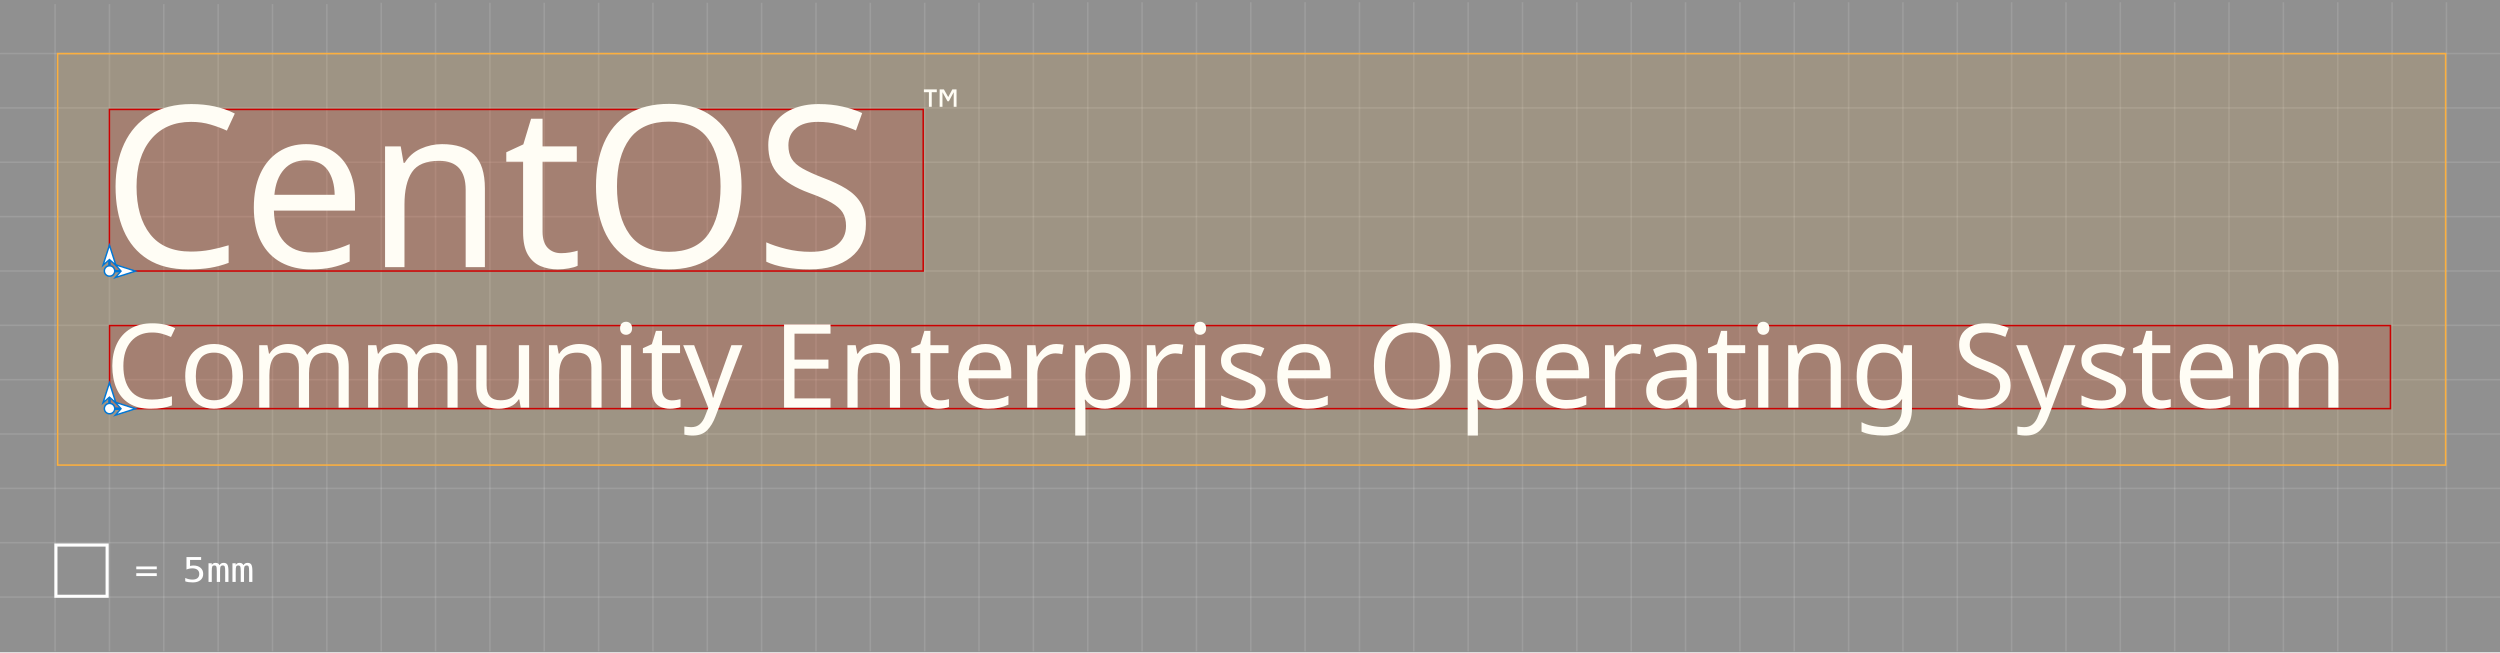
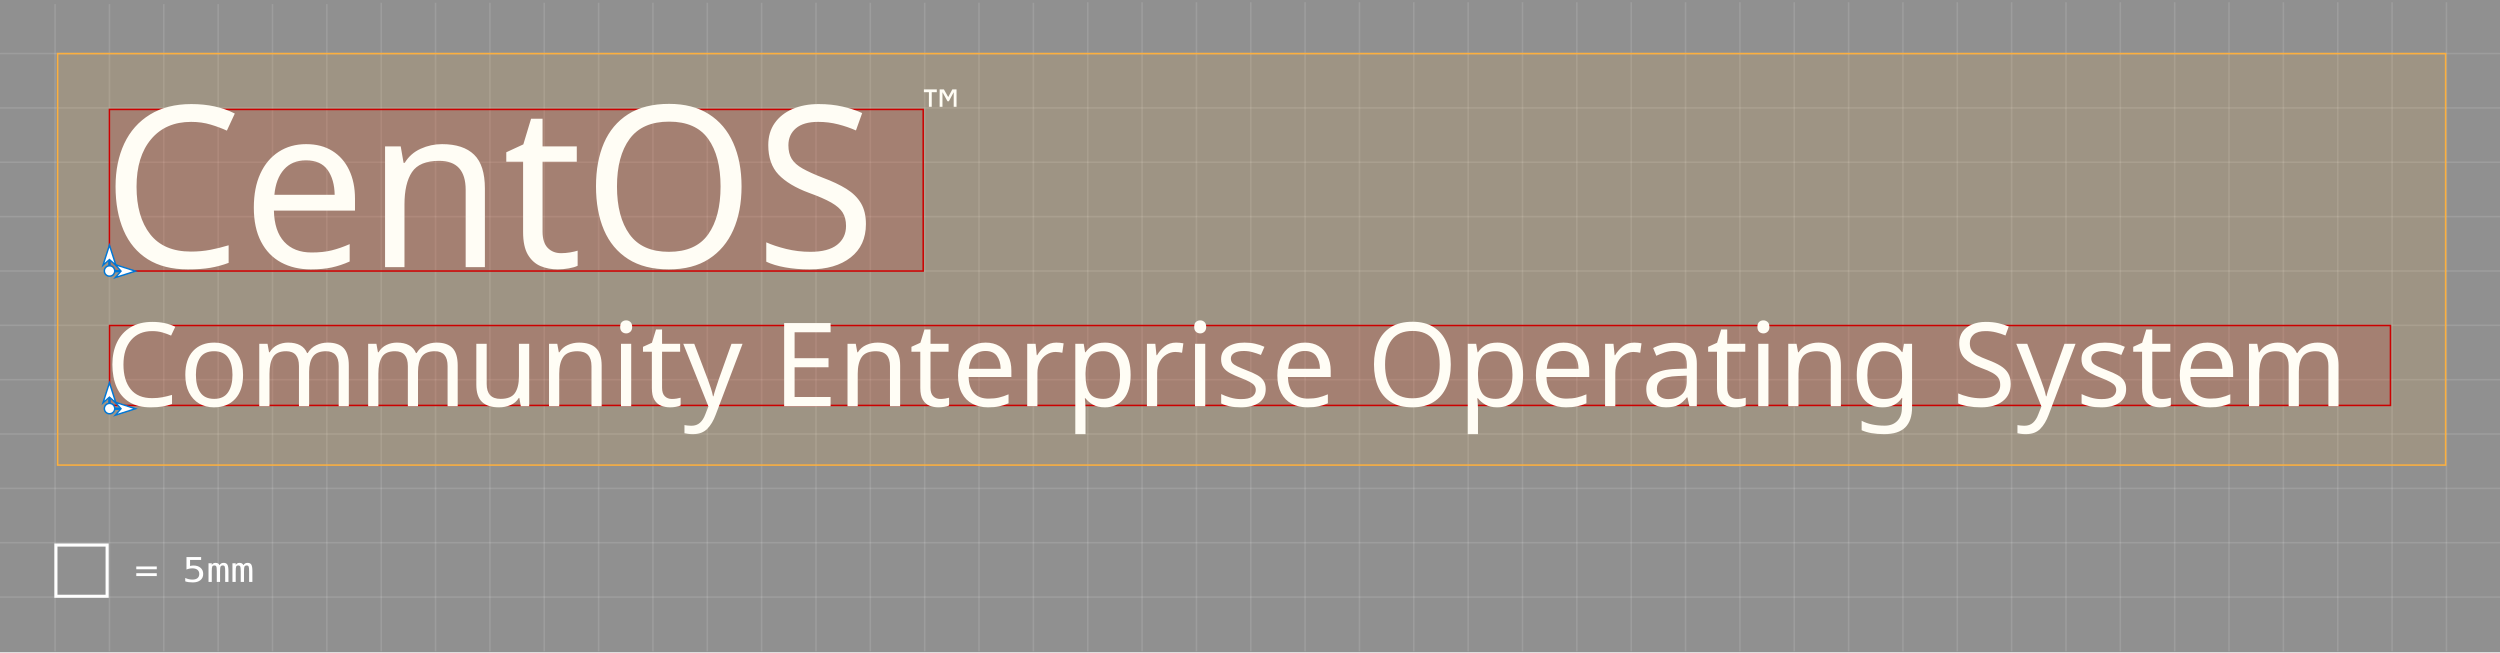
<svg xmlns="http://www.w3.org/2000/svg" xmlns:xlink="http://www.w3.org/1999/xlink" width="814.961" height="212.598" id="svg3106" version="1.0">
-   <defs id="defs3108" />
+   <defs id="defs3108">
+     </defs>
  <g id="layer1" transform="translate(-0.2825948,-875.1967)">
    <rect style="fill:#8c8c8c;fill-opacity:0.955;stroke:none;stroke-width:1;stroke-linecap:round;stroke-linejoin:miter;stroke-miterlimit:4;stroke-dasharray:none;stroke-dashoffset:0;stroke-opacity:0.089;display:inline" id="CENTOSARTWORK" width="814.961" height="212.598" x="0.283" y="875.197" clip-path="none" />
    <g id="g8513">
      <path id="path3685" d="M 18.249,876.529 L 18.249,1087.545" style="fill:none;fill-rule:evenodd;stroke:#ffffff;stroke-width:0.5;stroke-linecap:butt;stroke-linejoin:miter;stroke-miterlimit:4;stroke-dasharray:none;stroke-opacity:0.118;display:inline" />
      <path style="fill:none;fill-rule:evenodd;stroke:#ffffff;stroke-width:0.5;stroke-linecap:butt;stroke-linejoin:miter;stroke-miterlimit:4;stroke-dasharray:none;stroke-opacity:0.118;display:inline" d="M 35.966,876.531 L 35.966,1087.545" id="path3687" />
      <path id="path3689" d="M 53.682,876.531 L 53.682,1087.545" style="fill:none;fill-rule:evenodd;stroke:#ffffff;stroke-width:0.5;stroke-linecap:butt;stroke-linejoin:miter;stroke-miterlimit:4;stroke-dasharray:none;stroke-opacity:0.118;display:inline" />
      <path style="fill:none;fill-rule:evenodd;stroke:#ffffff;stroke-width:0.5;stroke-linecap:butt;stroke-linejoin:miter;stroke-miterlimit:4;stroke-dasharray:none;stroke-opacity:0.118;display:inline" d="M 71.399,876.531 L 71.399,1087.545" id="path3691" />
      <path id="path3693" d="M 89.115,876.531 L 89.115,1087.545" style="fill:none;fill-rule:evenodd;stroke:#ffffff;stroke-width:0.5;stroke-linecap:butt;stroke-linejoin:miter;stroke-miterlimit:4;stroke-dasharray:none;stroke-opacity:0.118;display:inline" />
      <path style="fill:none;fill-rule:evenodd;stroke:#ffffff;stroke-width:0.5;stroke-linecap:butt;stroke-linejoin:miter;stroke-miterlimit:4;stroke-dasharray:none;stroke-opacity:0.118;display:inline" d="M 106.832,876.531 L 106.832,1087.545" id="path3695" />
      <path id="path3697" d="M 124.548,876.086 L 124.548,1087.545" style="fill:none;fill-rule:evenodd;stroke:#ffffff;stroke-width:0.5;stroke-linecap:butt;stroke-linejoin:miter;stroke-miterlimit:4;stroke-dasharray:none;stroke-opacity:0.118;display:inline" />
      <path style="fill:none;fill-rule:evenodd;stroke:#ffffff;stroke-width:0.5;stroke-linecap:butt;stroke-linejoin:miter;stroke-miterlimit:4;stroke-dasharray:none;stroke-opacity:0.118;display:inline" d="M 142.265,876.086 L 142.265,1087.545" id="path3699" />
      <path id="path3701" d="M 159.981,876.086 L 159.981,1087.545" style="fill:none;fill-rule:evenodd;stroke:#ffffff;stroke-width:0.5;stroke-linecap:butt;stroke-linejoin:miter;stroke-miterlimit:4;stroke-dasharray:none;stroke-opacity:0.118;display:inline" />
      <path style="fill:none;fill-rule:evenodd;stroke:#ffffff;stroke-width:0.5;stroke-linecap:butt;stroke-linejoin:miter;stroke-miterlimit:4;stroke-dasharray:none;stroke-opacity:0.118;display:inline" d="M 177.698,876.086 L 177.698,1087.545" id="path3703" />
      <path id="path3705" d="M 195.414,876.086 L 195.414,1087.545" style="fill:none;fill-rule:evenodd;stroke:#ffffff;stroke-width:0.5;stroke-linecap:butt;stroke-linejoin:miter;stroke-miterlimit:4;stroke-dasharray:none;stroke-opacity:0.118;display:inline" />
      <path style="fill:none;fill-rule:evenodd;stroke:#ffffff;stroke-width:0.5;stroke-linecap:butt;stroke-linejoin:miter;stroke-miterlimit:4;stroke-dasharray:none;stroke-opacity:0.118;display:inline" d="M 213.131,876.086 L 213.131,1087.545" id="path3707" />
      <path id="path3709" d="M 230.848,876.086 L 230.848,1087.545" style="fill:none;fill-rule:evenodd;stroke:#ffffff;stroke-width:0.5;stroke-linecap:butt;stroke-linejoin:miter;stroke-miterlimit:4;stroke-dasharray:none;stroke-opacity:0.118;display:inline" />
      <path style="fill:none;fill-rule:evenodd;stroke:#ffffff;stroke-width:0.5;stroke-linecap:butt;stroke-linejoin:miter;stroke-miterlimit:4;stroke-dasharray:none;stroke-opacity:0.118;display:inline" d="M 283.997,876.086 L 283.997,1087.545" id="path3711" />
      <path id="path3713" d="M 266.281,876.086 L 266.281,1087.545" style="fill:none;fill-rule:evenodd;stroke:#ffffff;stroke-width:0.5;stroke-linecap:butt;stroke-linejoin:miter;stroke-miterlimit:4;stroke-dasharray:none;stroke-opacity:0.118;display:inline" />
      <path id="path3717" d="M 0.533,1034.396 L 814.993,1034.396" style="fill:none;fill-rule:evenodd;stroke:#ffffff;stroke-width:0.5;stroke-linecap:square;stroke-linejoin:miter;stroke-miterlimit:4;stroke-dasharray:none;stroke-opacity:0.118;display:inline" />
      <path style="fill:none;fill-rule:evenodd;stroke:#ffffff;stroke-width:0.5;stroke-linecap:square;stroke-linejoin:miter;stroke-miterlimit:4;stroke-dasharray:none;stroke-opacity:0.118;display:inline" d="M 0.533,1016.679 L 814.993,1016.679" id="path3719" />
      <path id="path3721" d="M 0.533,998.962 L 814.993,998.962" style="fill:none;fill-rule:evenodd;stroke:#ffffff;stroke-width:0.5;stroke-linecap:square;stroke-linejoin:miter;stroke-miterlimit:4;stroke-dasharray:none;stroke-opacity:0.118;display:inline" />
      <path style="fill:none;fill-rule:evenodd;stroke:#ffffff;stroke-width:0.5;stroke-linecap:square;stroke-linejoin:miter;stroke-miterlimit:4;stroke-dasharray:none;stroke-opacity:0.118;display:inline" d="M 0.533,981.246 L 814.993,981.246" id="path3723" />
      <path id="path3725" d="M 0.533,963.529 L 814.993,963.529" style="fill:none;fill-rule:evenodd;stroke:#ffffff;stroke-width:0.5;stroke-linecap:square;stroke-linejoin:miter;stroke-miterlimit:4;stroke-dasharray:none;stroke-opacity:0.118;display:inline" />
      <path style="fill:none;fill-rule:evenodd;stroke:#ffffff;stroke-width:0.5;stroke-linecap:square;stroke-linejoin:miter;stroke-miterlimit:4;stroke-dasharray:none;stroke-opacity:0.118;display:inline" d="M 0.533,945.813 L 814.993,945.813" id="path3727" />
      <path id="path3729" d="M 0.533,928.096 L 814.993,928.096" style="fill:none;fill-rule:evenodd;stroke:#ffffff;stroke-width:0.5;stroke-linecap:square;stroke-linejoin:miter;stroke-miterlimit:4;stroke-dasharray:none;stroke-opacity:0.118;display:inline" />
      <path style="fill:none;fill-rule:evenodd;stroke:#ffffff;stroke-width:0.5;stroke-linecap:butt;stroke-linejoin:miter;stroke-miterlimit:4;stroke-dasharray:none;stroke-opacity:0.118;display:inline" d="M 248.564,876.086 L 248.564,1087.545" id="path3785" />
      <path id="path3787" d="M 301.714,876.086 L 301.714,1087.545" style="fill:none;fill-rule:evenodd;stroke:#ffffff;stroke-width:0.5;stroke-linecap:butt;stroke-linejoin:miter;stroke-miterlimit:4;stroke-dasharray:none;stroke-opacity:0.118;display:inline" />
      <path style="fill:none;fill-rule:evenodd;stroke:#ffffff;stroke-width:0.5;stroke-linecap:butt;stroke-linejoin:miter;stroke-miterlimit:4;stroke-dasharray:none;stroke-opacity:0.118;display:inline" d="M 319.43,876.086 L 319.43,1087.545" id="path3789" />
      <path id="path3791" d="M 337.147,876.086 L 337.147,1087.545" style="fill:none;fill-rule:evenodd;stroke:#ffffff;stroke-width:0.5;stroke-linecap:butt;stroke-linejoin:miter;stroke-miterlimit:4;stroke-dasharray:none;stroke-opacity:0.118;display:inline" />
      <path style="fill:none;fill-rule:evenodd;stroke:#ffffff;stroke-width:0.5;stroke-linecap:butt;stroke-linejoin:miter;stroke-miterlimit:4;stroke-dasharray:none;stroke-opacity:0.118;display:inline" d="M 354.863,875.922 L 354.863,1087.545" id="path3793" />
      <path style="fill:none;fill-rule:evenodd;stroke:#ffffff;stroke-width:0.5;stroke-linecap:square;stroke-linejoin:miter;stroke-miterlimit:4;stroke-dasharray:none;stroke-opacity:0.118;display:inline" d="M 0.533,910.38 L 814.993,910.38" id="path6619" />
      <path id="path6621" d="M 0.533,892.663 L 814.993,892.663" style="fill:none;fill-rule:evenodd;stroke:#ffffff;stroke-width:0.5;stroke-linecap:square;stroke-linejoin:miter;stroke-miterlimit:4;stroke-dasharray:none;stroke-opacity:0.118;display:inline" />
      <path id="path4235" d="M 372.58,875.922 L 372.58,1087.545" style="fill:none;fill-rule:evenodd;stroke:#ffffff;stroke-width:0.5;stroke-linecap:butt;stroke-linejoin:miter;stroke-miterlimit:4;stroke-dasharray:none;stroke-opacity:0.118;display:inline" />
      <path style="fill:none;fill-rule:evenodd;stroke:#ffffff;stroke-width:0.5;stroke-linecap:butt;stroke-linejoin:miter;stroke-miterlimit:4;stroke-dasharray:none;stroke-opacity:0.118;display:inline" d="M 390.296,875.922 L 390.296,1087.545" id="path4237" />
      <path id="path4239" d="M 408.013,875.922 L 408.013,1087.545" style="fill:none;fill-rule:evenodd;stroke:#ffffff;stroke-width:0.5;stroke-linecap:butt;stroke-linejoin:miter;stroke-miterlimit:4;stroke-dasharray:none;stroke-opacity:0.118;display:inline" />
      <path style="fill:none;fill-rule:evenodd;stroke:#ffffff;stroke-width:0.5;stroke-linecap:butt;stroke-linejoin:miter;stroke-miterlimit:4;stroke-dasharray:none;stroke-opacity:0.118;display:inline" d="M 425.729,875.922 L 425.729,1087.545" id="path5011" />
      <path id="path2647" d="M 443.446,875.922 L 443.446,1087.545" style="fill:none;fill-rule:evenodd;stroke:#ffffff;stroke-width:0.5;stroke-linecap:butt;stroke-linejoin:miter;stroke-miterlimit:4;stroke-dasharray:none;stroke-opacity:0.118;display:inline" />
      <path style="fill:none;fill-rule:evenodd;stroke:#ffffff;stroke-width:0.5;stroke-linecap:square;stroke-linejoin:miter;stroke-miterlimit:4;stroke-dasharray:none;stroke-opacity:0.118;display:inline" d="M 0.533,1052.112 L 814.993,1052.112" id="path2479" />
      <path id="path2481" d="M 0.533,1069.829 L 814.993,1069.829" style="fill:none;fill-rule:evenodd;stroke:#ffffff;stroke-width:0.5;stroke-linecap:square;stroke-linejoin:miter;stroke-miterlimit:4;stroke-dasharray:none;stroke-opacity:0.118;display:inline" />
      <path style="fill:none;fill-rule:evenodd;stroke:#ffffff;stroke-width:0.5;stroke-linecap:butt;stroke-linejoin:miter;stroke-miterlimit:4;stroke-dasharray:none;stroke-opacity:0.118;display:inline" d="M 461.162,875.922 L 461.162,1087.545" id="path2485" />
      <path id="path2487" d="M 478.879,875.922 L 478.879,1087.545" style="fill:none;fill-rule:evenodd;stroke:#ffffff;stroke-width:0.5;stroke-linecap:butt;stroke-linejoin:miter;stroke-miterlimit:4;stroke-dasharray:none;stroke-opacity:0.118;display:inline" />
      <path style="fill:none;fill-rule:evenodd;stroke:#ffffff;stroke-width:0.5;stroke-linecap:butt;stroke-linejoin:miter;stroke-miterlimit:4;stroke-dasharray:none;stroke-opacity:0.118;display:inline" d="M 496.595,875.922 L 496.595,1087.545" id="path2489" />
      <path id="path2491" d="M 514.312,875.922 L 514.312,1087.545" style="fill:none;fill-rule:evenodd;stroke:#ffffff;stroke-width:0.5;stroke-linecap:butt;stroke-linejoin:miter;stroke-miterlimit:4;stroke-dasharray:none;stroke-opacity:0.118;display:inline" />
      <path style="fill:none;fill-rule:evenodd;stroke:#ffffff;stroke-width:0.5;stroke-linecap:butt;stroke-linejoin:miter;stroke-miterlimit:4;stroke-dasharray:none;stroke-opacity:0.118;display:inline" d="M 532.028,875.922 L 532.028,1087.545" id="path2493" />
      <path id="path2495" d="M 549.745,875.922 L 549.745,1087.545" style="fill:none;fill-rule:evenodd;stroke:#ffffff;stroke-width:0.5;stroke-linecap:butt;stroke-linejoin:miter;stroke-miterlimit:4;stroke-dasharray:none;stroke-opacity:0.118;display:inline" />
      <path style="fill:none;fill-rule:evenodd;stroke:#ffffff;stroke-width:0.5;stroke-linecap:butt;stroke-linejoin:miter;stroke-miterlimit:4;stroke-dasharray:none;stroke-opacity:0.118;display:inline" d="M 567.462,875.922 L 567.462,1087.545" id="path2497" />
      <path id="path2499" d="M 585.178,875.922 L 585.178,1087.545" style="fill:none;fill-rule:evenodd;stroke:#ffffff;stroke-width:0.5;stroke-linecap:butt;stroke-linejoin:miter;stroke-miterlimit:4;stroke-dasharray:none;stroke-opacity:0.118;display:inline" />
      <path style="fill:none;fill-rule:evenodd;stroke:#ffffff;stroke-width:0.5;stroke-linecap:butt;stroke-linejoin:miter;stroke-miterlimit:4;stroke-dasharray:none;stroke-opacity:0.118;display:inline" d="M 602.895,875.922 L 602.895,1087.545" id="path2501" />
      <path id="path2503" d="M 620.611,875.922 L 620.611,1087.545" style="fill:none;fill-rule:evenodd;stroke:#ffffff;stroke-width:0.5;stroke-linecap:butt;stroke-linejoin:miter;stroke-miterlimit:4;stroke-dasharray:none;stroke-opacity:0.118;display:inline" />
      <path style="fill:none;fill-rule:evenodd;stroke:#ffffff;stroke-width:0.5;stroke-linecap:butt;stroke-linejoin:miter;stroke-miterlimit:4;stroke-dasharray:none;stroke-opacity:0.118;display:inline" d="M 638.328,875.922 L 638.328,1087.545" id="path2505" />
      <path id="path2507" d="M 656.044,875.922 L 656.044,1087.545" style="fill:none;fill-rule:evenodd;stroke:#ffffff;stroke-width:0.5;stroke-linecap:butt;stroke-linejoin:miter;stroke-miterlimit:4;stroke-dasharray:none;stroke-opacity:0.118;display:inline" />
      <path style="fill:none;fill-rule:evenodd;stroke:#ffffff;stroke-width:0.5;stroke-linecap:butt;stroke-linejoin:miter;stroke-miterlimit:4;stroke-dasharray:none;stroke-opacity:0.118;display:inline" d="M 709.194,875.922 L 709.194,1087.545" id="path2509" />
      <path id="path2511" d="M 673.761,875.922 L 673.761,1087.545" style="fill:none;fill-rule:evenodd;stroke:#ffffff;stroke-width:0.5;stroke-linecap:butt;stroke-linejoin:miter;stroke-miterlimit:4;stroke-dasharray:none;stroke-opacity:0.118;display:inline" />
      <path style="fill:none;fill-rule:evenodd;stroke:#ffffff;stroke-width:0.5;stroke-linecap:butt;stroke-linejoin:miter;stroke-miterlimit:4;stroke-dasharray:none;stroke-opacity:0.118;display:inline" d="M 691.477,875.922 L 691.477,1087.545" id="path2513" />
      <path id="path2515" d="M 744.627,875.922 L 744.627,1087.545" style="fill:none;fill-rule:evenodd;stroke:#ffffff;stroke-width:0.5;stroke-linecap:butt;stroke-linejoin:miter;stroke-miterlimit:4;stroke-dasharray:none;stroke-opacity:0.118;display:inline" />
      <path style="fill:none;fill-rule:evenodd;stroke:#ffffff;stroke-width:0.5;stroke-linecap:butt;stroke-linejoin:miter;stroke-miterlimit:4;stroke-dasharray:none;stroke-opacity:0.118;display:inline" d="M 726.911,875.922 L 726.911,1087.545" id="path2517" />
      <path id="path2519" d="M 762.344,875.922 L 762.344,1087.545" style="fill:none;fill-rule:evenodd;stroke:#ffffff;stroke-width:0.5;stroke-linecap:butt;stroke-linejoin:miter;stroke-miterlimit:4;stroke-dasharray:none;stroke-opacity:0.118;display:inline" />
      <path style="fill:none;fill-rule:evenodd;stroke:#ffffff;stroke-width:0.5;stroke-linecap:butt;stroke-linejoin:miter;stroke-miterlimit:4;stroke-dasharray:none;stroke-opacity:0.118;display:inline" d="M 780.06,875.922 L 780.06,1087.545" id="path4254" />
      <path id="path4256" d="M 797.777,875.922 L 797.777,1087.545" style="fill:none;fill-rule:evenodd;stroke:#ffffff;stroke-width:0.5;stroke-linecap:butt;stroke-linejoin:miter;stroke-miterlimit:4;stroke-dasharray:none;stroke-opacity:0.118;display:inline" />
    </g>
    <text xml:space="preserve" style="font-size:20.711px;font-style:normal;font-variant:normal;font-weight:normal;font-stretch:normal;text-align:center;line-height:125%;writing-mode:lr-tb;text-anchor:middle;fill:#ffffff;fill-opacity:1;stroke:none;stroke-width:1;stroke-linecap:butt;stroke-linejoin:miter;stroke-miterlimit:4;stroke-dasharray:none;stroke-opacity:1;font-family:DejaVu LGC Sans Mono;-inkscape-font-specification:DejaVu LGC Sans Mono" x="287.266" y="946.634" id="text2669">
      <tspan id="tspan2671" x="287.266" y="946.634" style="font-size:17.26px;font-style:normal;font-variant:normal;font-weight:normal;font-stretch:normal;fill:#ffffff;stroke-width:1;stroke-miterlimit:4;stroke-dasharray:none;font-family:DejaVu LGC Sans Mono;-inkscape-font-specification:DejaVu LGC Sans Mono" />
    </text>
    <text xml:space="preserve" style="font-size:11.11px;font-style:normal;font-variant:normal;font-weight:normal;font-stretch:normal;text-align:start;line-height:125%;writing-mode:lr-tb;text-anchor:start;fill:#ffffff;fill-opacity:1;stroke:none;stroke-width:1;stroke-linecap:butt;stroke-linejoin:miter;stroke-miterlimit:4;stroke-dasharray:none;stroke-opacity:1;font-family:DejaVu LGC Sans Mono;-inkscape-font-specification:DejaVu LGC Sans Mono" x="40.87" y="1150.281" id="text5060" transform="scale(1.080181,0.925771)">
      <tspan id="tspan5062" x="40.87" y="1150.281" style="font-size:12px">= 5mm</tspan>
    </text>
    <rect style="opacity:1;fill:none;fill-opacity:1;stroke:#ffffff;stroke-width:1.018;stroke-linecap:round;stroke-linejoin:miter;stroke-miterlimit:4;stroke-dasharray:none;stroke-opacity:1" id="rect5066" width="16.699" height="16.699" x="18.508" y="1052.871" />
    <rect y="892.666" x="19.06" height="134.14" width="778.453" id="rect14281" style="opacity:1;fill:#fcaf3e;fill-opacity:0.137;stroke:#fcaf3e;stroke-width:0.506;stroke-linecap:round;stroke-linejoin:miter;stroke-miterlimit:4;stroke-dasharray:none;stroke-opacity:1" />
-     <rect style="opacity:1;fill:#cc0000;fill-opacity:0.137;stroke:#cc0000;stroke-width:0.5;stroke-linecap:round;stroke-linejoin:miter;stroke-miterlimit:4;stroke-dasharray:none;stroke-opacity:1" id="rect14295" width="743.535" height="27.079" x="35.995" y="981.32" />
+     <rect style="opacity:1;fill:#cc0000;fill-opacity:0.137;stroke:#cc0000;stroke-width:0.5;stroke-linecap:round;stroke-linejoin:miter;stroke-miterlimit:4;stroke-dasharray:none;stroke-opacity:1" id="rect14295" width="743.545" height="26.075" x="35.991" y="981.295" />
    <rect style="opacity:1;fill:#cc0000;fill-opacity:0.137;stroke:#cc0000;stroke-width:0.5;stroke-linecap:round;stroke-linejoin:miter;stroke-miterlimit:4;stroke-dasharray:none;stroke-opacity:1" id="rect14283" width="265.282" height="52.684" x="35.949" y="910.863" />
    <text transform="scale(0.9903898,1.009704)" xml:space="preserve" style="font-size:72.706px;font-style:normal;font-variant:normal;font-weight:200;font-stretch:normal;text-align:start;line-height:125%;writing-mode:lr-tb;text-anchor:start;fill:#fffdf5;fill-opacity:1;stroke:none;stroke-width:1;stroke-linecap:butt;stroke-linejoin:miter;stroke-miterlimit:4;stroke-dasharray:none;stroke-opacity:1;display:inline;font-family:Denmark;-inkscape-font-specification:Denmark Ultra-Light" x="33.881" y="953.022" id="text5083" clip-path="none">
      <tspan id="tspan5085" x="33.881" y="953.022" style="font-size:72.706px;font-style:normal;font-variant:normal;font-weight:200;font-stretch:normal;text-align:start;line-height:125%;writing-mode:lr-tb;text-anchor:start;fill:#fffdf5;fill-opacity:1;stroke-width:1;stroke-miterlimit:4;stroke-dasharray:none;font-family:Denmark;-inkscape-font-specification:Denmark Ultra-Light">CentOS</tspan>
    </text>
    <text xml:space="preserve" style="font-size:18.264px;font-style:normal;font-weight:normal;fill:#fffdf5;fill-opacity:1;stroke:none;stroke-width:1;stroke-linecap:butt;stroke-linejoin:miter;stroke-miterlimit:4;stroke-dasharray:none;stroke-opacity:1;font-family:Bitstream Vera Sans" x="328.937" y="835.54" id="text5087" transform="scale(0.9092079,1.099859)">
      <tspan id="tspan5089" x="328.937" y="835.54">™</tspan>
    </text>
-     <text clip-path="none" id="text3774" y="1008.071" x="34.577" style="font-size:37.964px;font-style:normal;font-variant:normal;font-weight:200;font-stretch:normal;text-align:start;line-height:125%;writing-mode:lr-tb;text-anchor:start;fill:#fffdf5;fill-opacity:1;stroke:none;stroke-width:1;stroke-linecap:butt;stroke-linejoin:miter;stroke-miterlimit:4;stroke-dasharray:none;stroke-opacity:1;display:inline;font-family:Denmark;-inkscape-font-specification:Denmark Ultra-Light" xml:space="preserve">
-       <tspan style="font-size:37.964px;font-style:normal;font-variant:normal;font-weight:200;font-stretch:normal;text-align:start;line-height:125%;writing-mode:lr-tb;text-anchor:start;fill:#fffdf5;fill-opacity:1;stroke-width:1;stroke-miterlimit:4;stroke-dasharray:none;font-family:Denmark;-inkscape-font-specification:Denmark Ultra-Light" y="1008.071" x="34.577" id="tspan3776">Community Enterprise Operating System</tspan>
+     <text clip-path="none" id="text3774" y="1007.615" x="34.606" style="font-size:37.964px;font-style:normal;font-variant:normal;font-weight:200;font-stretch:normal;text-align:start;line-height:125%;writing-mode:lr-tb;text-anchor:start;fill:#fffdf5;fill-opacity:1;stroke:none;stroke-width:1;stroke-linecap:butt;stroke-linejoin:miter;stroke-miterlimit:4;stroke-dasharray:none;stroke-opacity:1;display:inline;font-family:Denmark;-inkscape-font-specification:Denmark Ultra-Light" xml:space="preserve">
+       <tspan style="font-size:37.964px;font-style:normal;font-variant:normal;font-weight:200;font-stretch:normal;text-align:start;line-height:125%;writing-mode:lr-tb;text-anchor:start;fill:#fffdf5;fill-opacity:1;stroke-width:1;stroke-miterlimit:4;stroke-dasharray:none;font-family:Denmark;-inkscape-font-specification:Denmark Ultra-Light" y="1007.615" x="34.606" id="tspan3776">Community Enterprise Operating System</tspan>
    </text>
    <g id="g4973" transform="matrix(0.3644111,0,0,0.3644111,-80.50466,657.3094)">
      <g transform="matrix(0,1.31188,1.167689,0,-14.97822,-16.15833)" id="g4958" style="stroke-width:1.004;stroke-miterlimit:4;stroke-dasharray:none;display:inline">
        <path style="fill:#0076d4;fill-opacity:1;fill-rule:evenodd;stroke:none;stroke-width:1.004;stroke-linecap:butt;stroke-linejoin:miter;stroke-miterlimit:4;stroke-dasharray:none;stroke-opacity:1" d="M 745.953,286.718 L 745.953,298.029 L 747.62,298.029 L 747.62,286.718 L 745.953,286.718 z" id="path4960" />
        <path style="fill:#ffffff;fill-opacity:1;fill-rule:evenodd;stroke:#0076d4;stroke-width:1.003;marker-start:none;stroke-miterlimit:4;stroke-dasharray:none;stroke-opacity:1" d="M 746.787,295.429 L 742.387,291.029 L 746.787,306.429 L 751.187,291.029 L 746.787,295.429 z" id="path4962" />
      </g>
      <g style="stroke-width:1.004;stroke-miterlimit:4;stroke-dasharray:none;display:inline" id="g8603" transform="matrix(1.31188,0,0,-1.167689,-660.0947,1298.114)">
        <path id="path8605" d="M 745.953,286.718 L 745.953,298.029 L 747.62,298.029 L 747.62,286.718 L 745.953,286.718 z" style="fill:#0076d4;fill-opacity:1;fill-rule:evenodd;stroke:none;stroke-width:1.004;stroke-linecap:butt;stroke-linejoin:miter;stroke-miterlimit:4;stroke-dasharray:none;stroke-opacity:1" />
        <path id="path8607" d="M 746.787,295.429 L 742.387,291.029 L 746.787,306.429 L 751.187,291.029 L 746.787,295.429 z" style="fill:#ffffff;fill-opacity:1;fill-rule:evenodd;stroke:#0076d4;stroke-width:1.003;marker-start:none;stroke-miterlimit:4;stroke-dasharray:none;stroke-opacity:1" />
      </g>
      <path transform="matrix(2.65748,0,0,2.65748,-116.8062,788.671)" d="M 166,65.753 A 1.75,1.75 0 1 1 162.5,65.753 A 1.75,1.75 0 1 1 166,65.753 z" id="path8609" style="fill:#ffffff;fill-opacity:1;stroke:#0076d4;stroke-width:0.5;stroke-linecap:square;stroke-miterlimit:4;stroke-dasharray:none;stroke-dashoffset:0;stroke-opacity:1;display:inline" />
    </g>
    <use x="0" y="0" xlink:href="#g4973" id="use5536" transform="translate(0,-44.85408)" width="814.961" height="212.598" />
  </g>
</svg>
